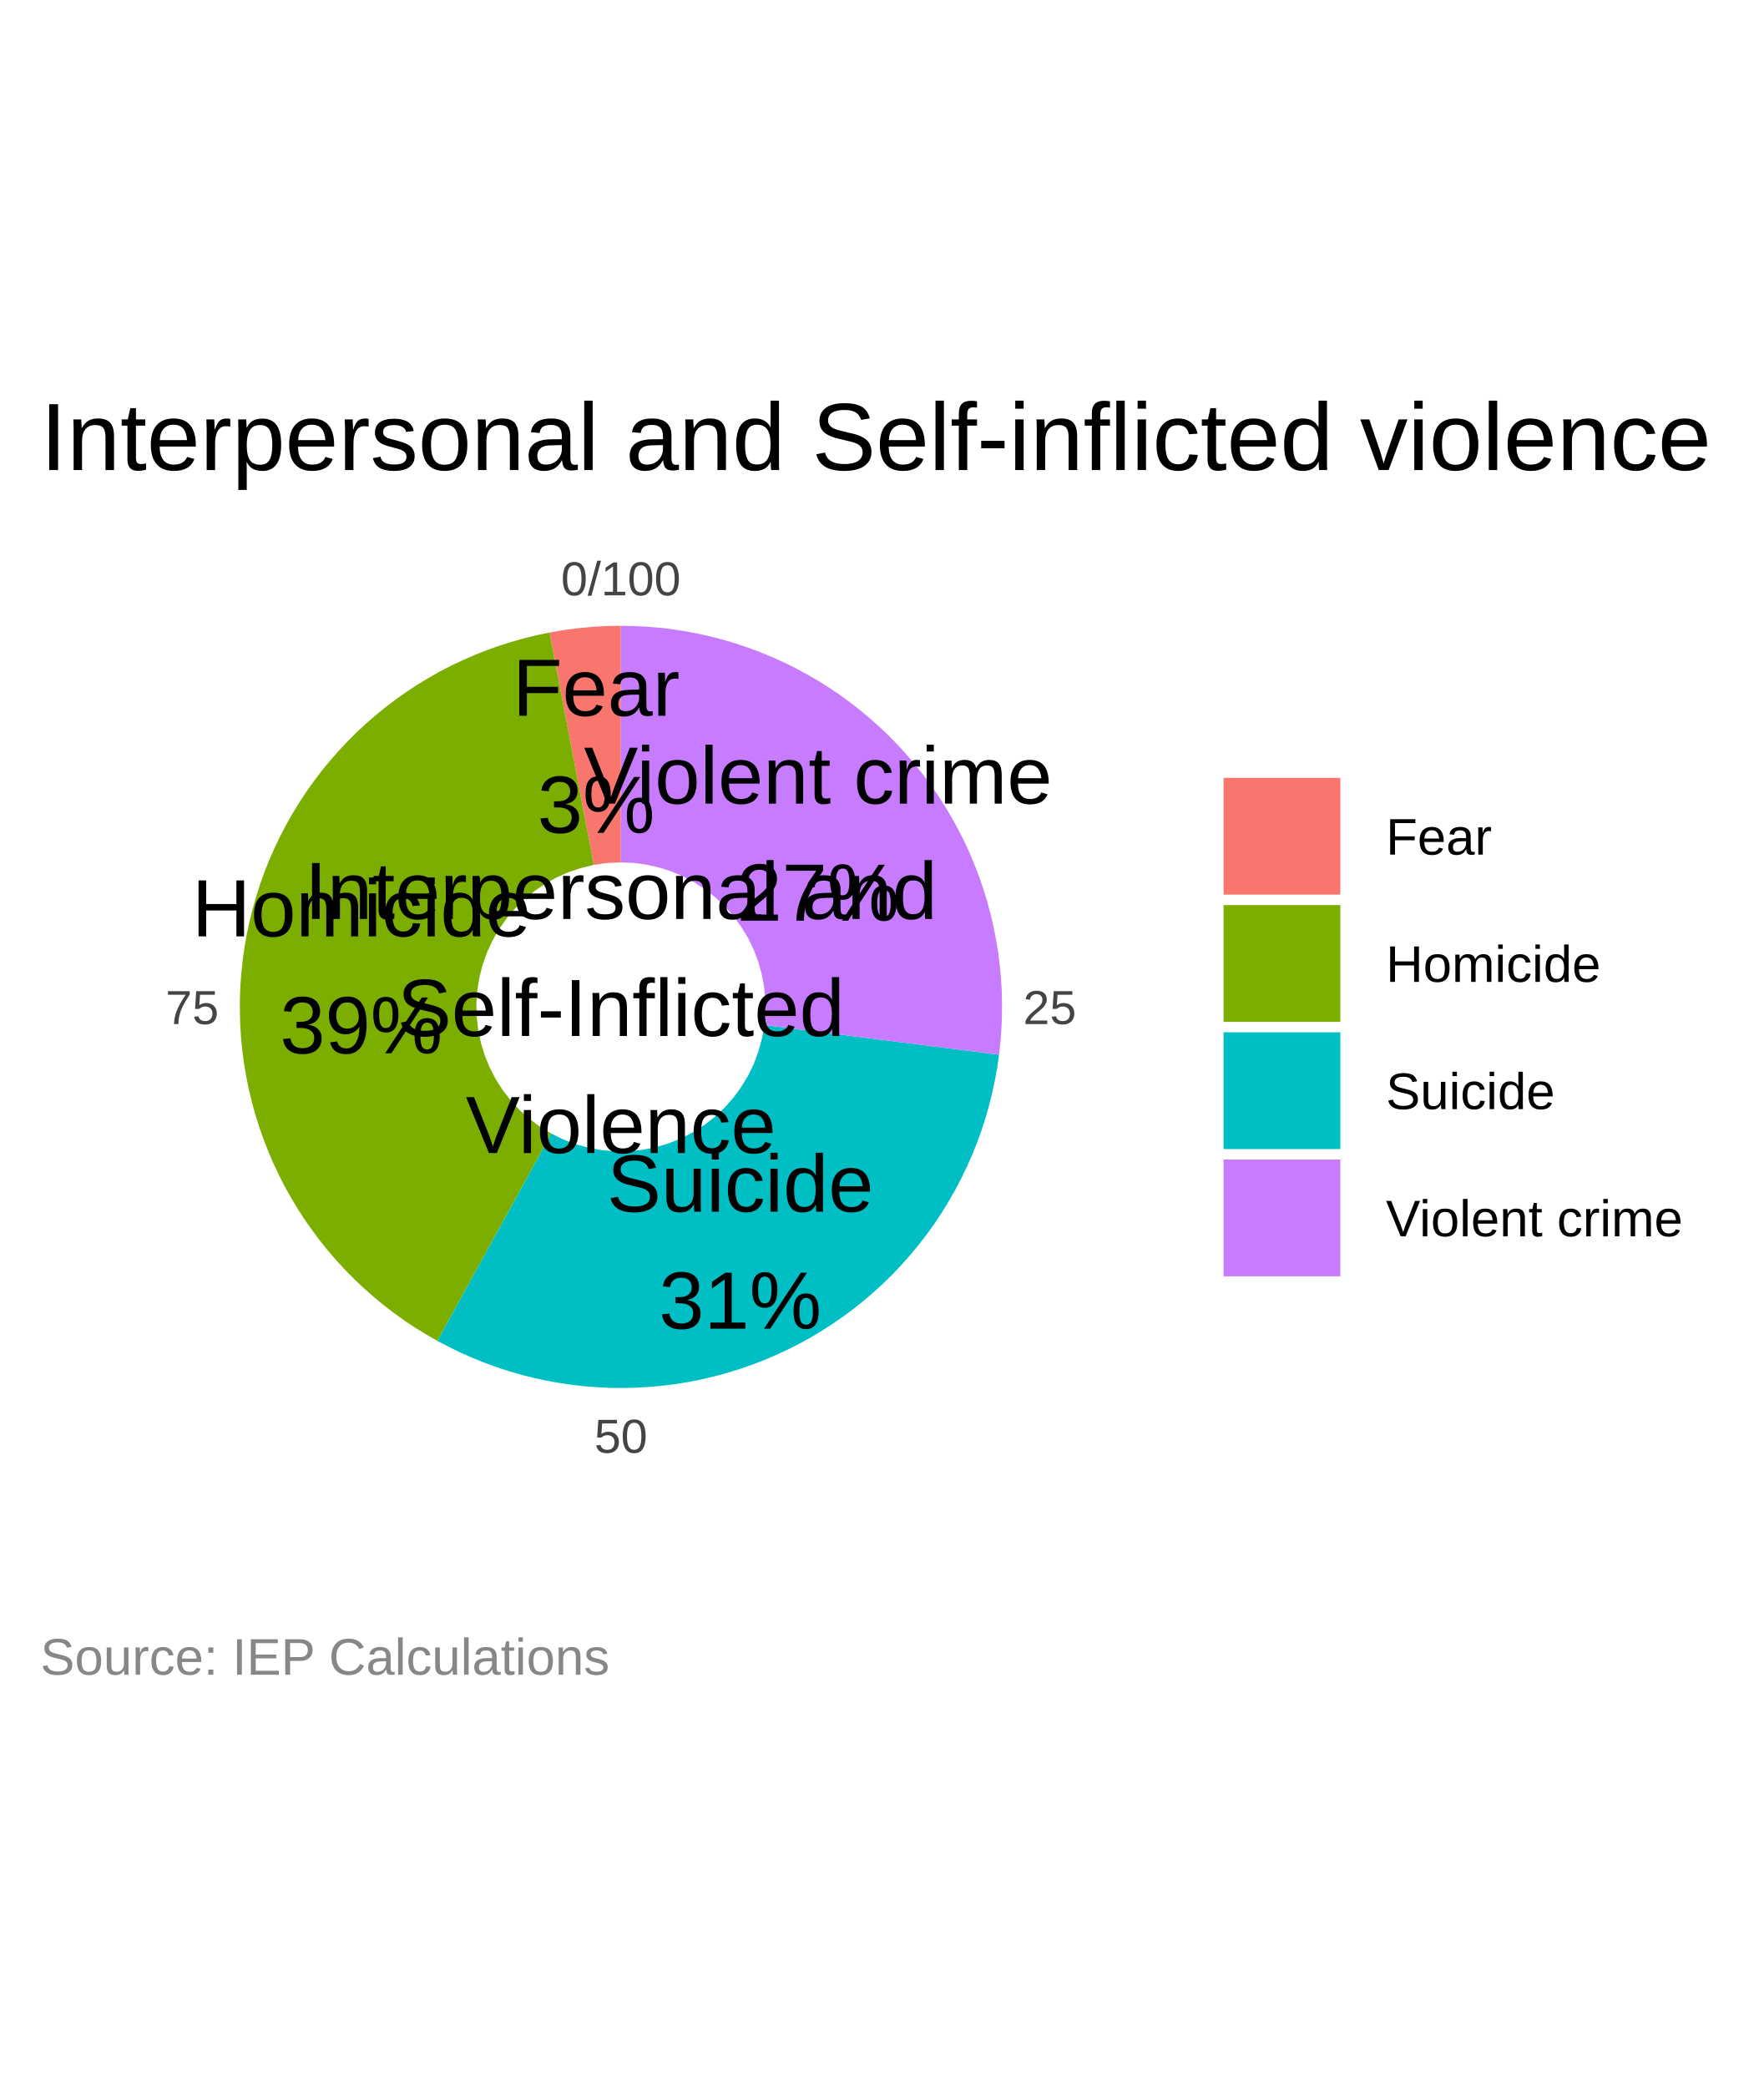
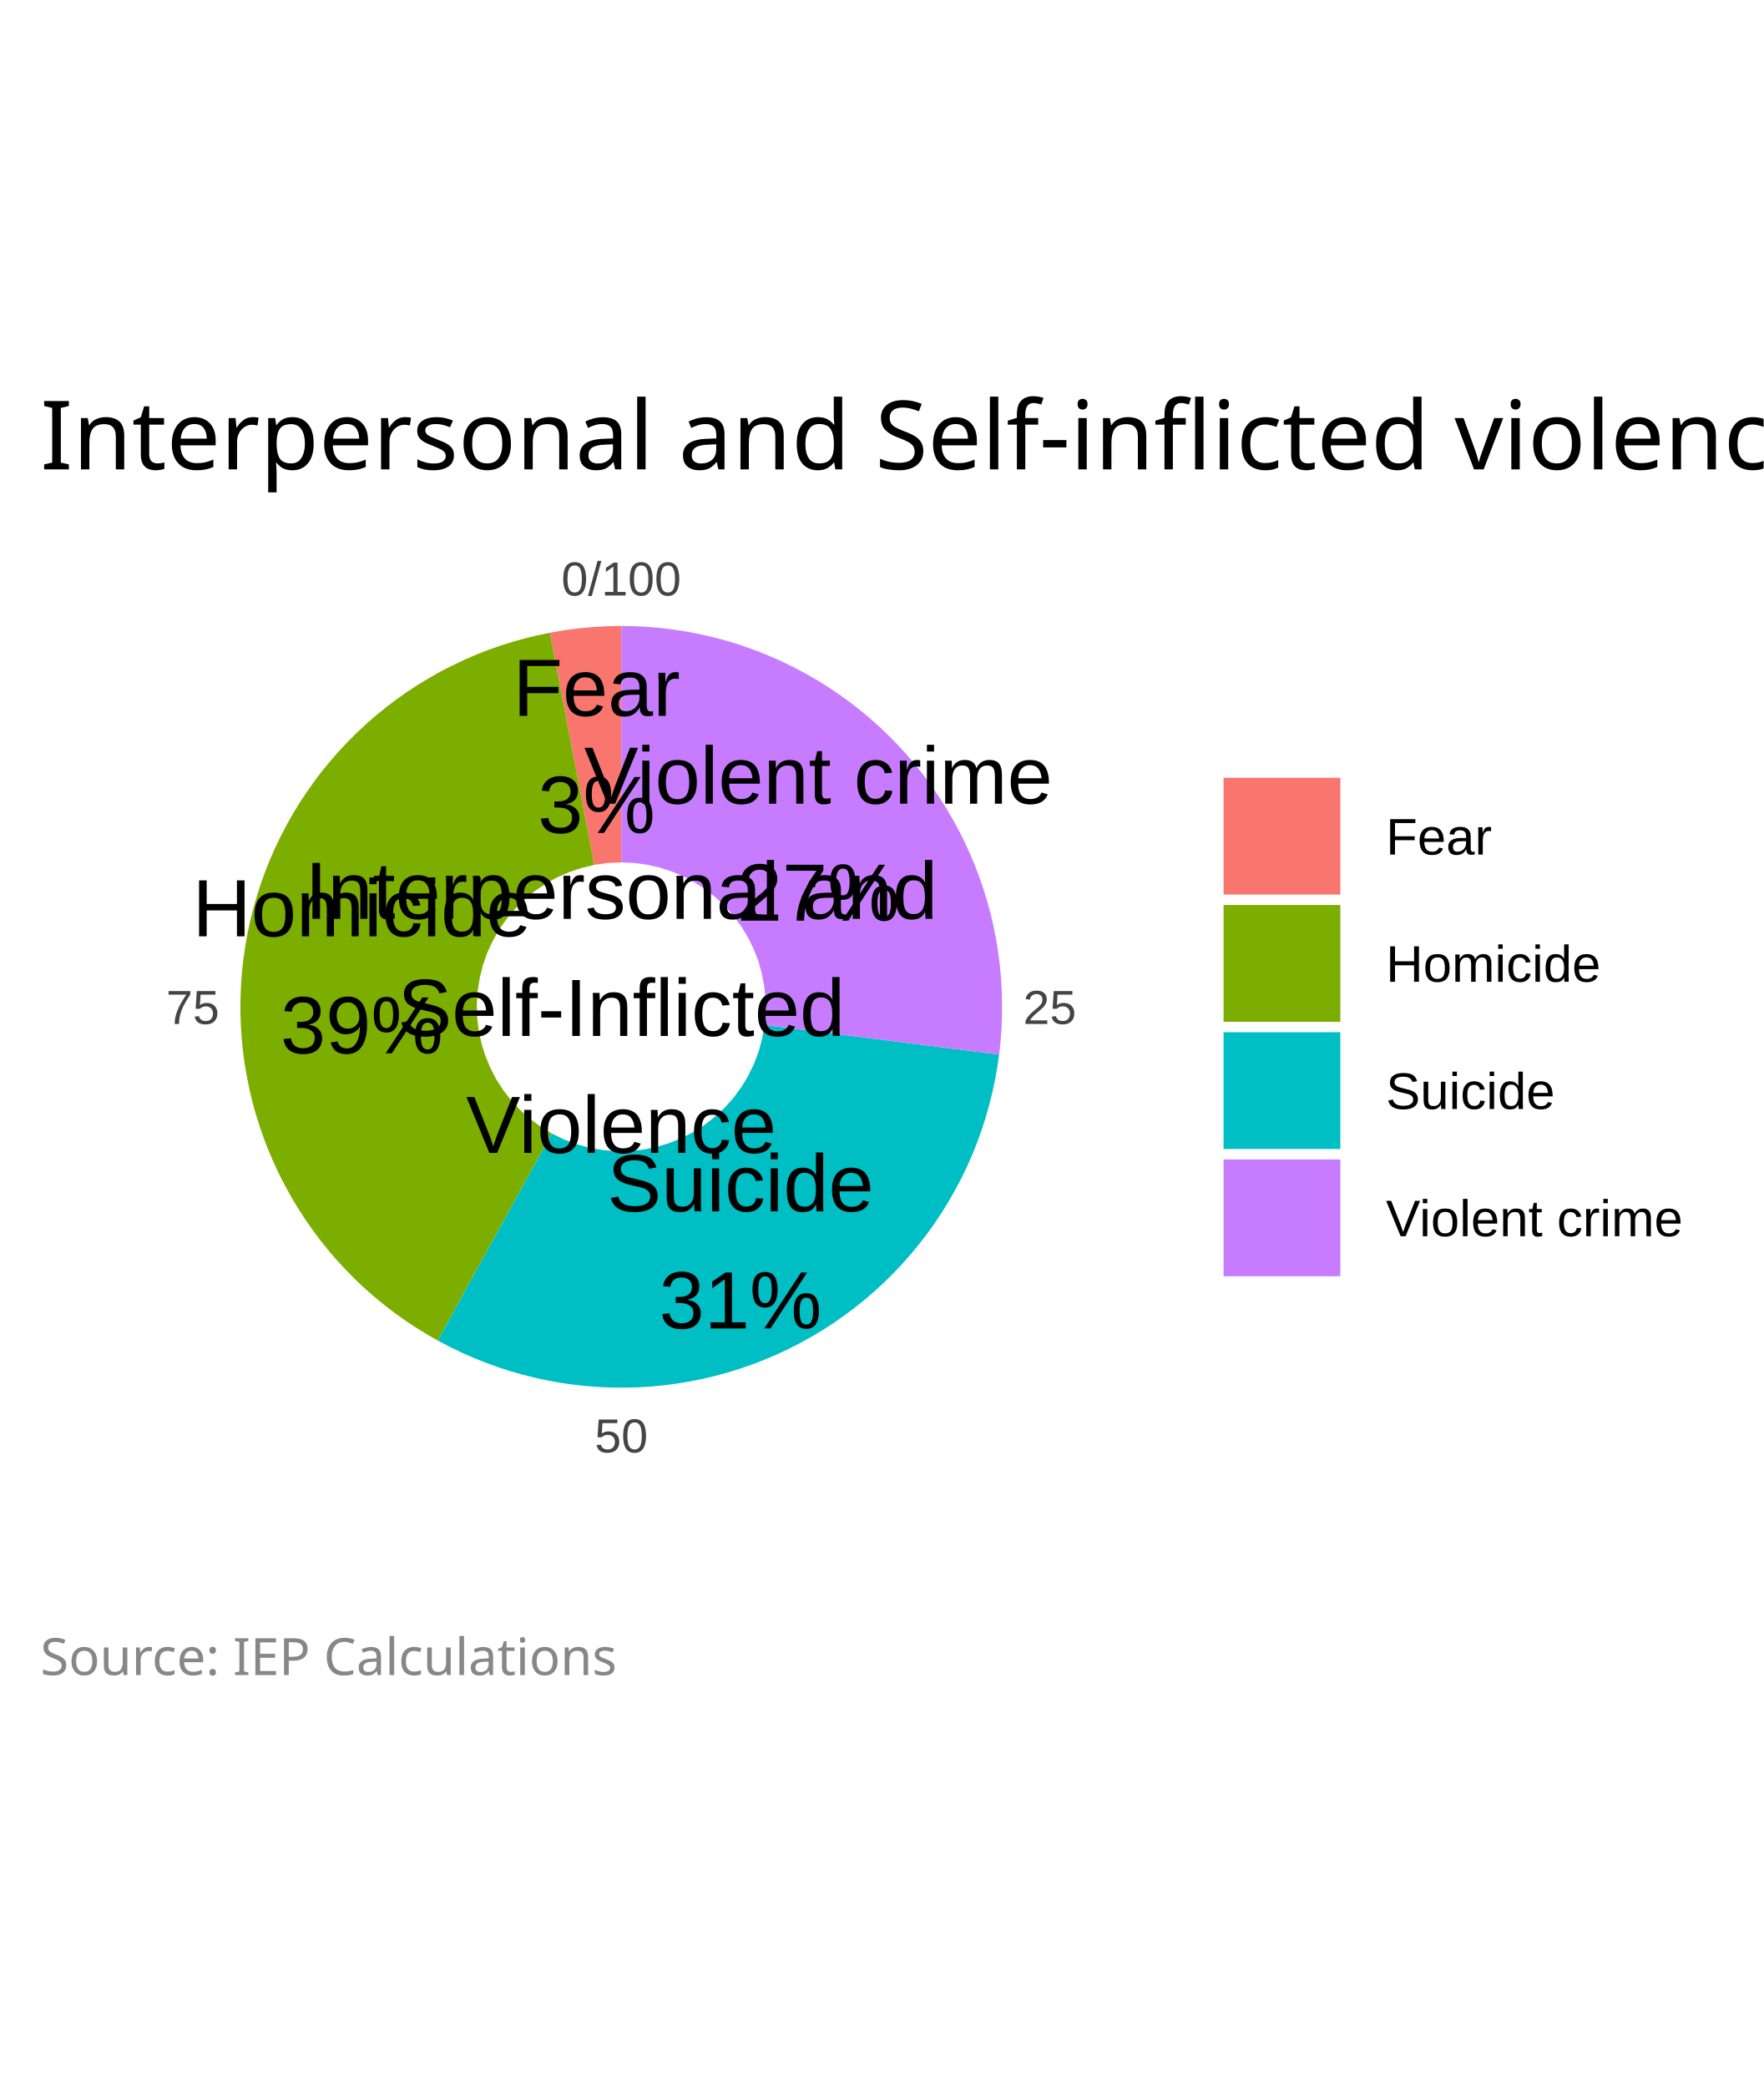
<svg xmlns="http://www.w3.org/2000/svg" class="svglite" width="239.53pt" height="283.46pt" viewBox="0 0 239.53 283.46">
  <defs>
    <style type="text/css">
    .svglite line, .svglite polyline, .svglite polygon, .svglite path, .svglite rect, .svglite circle {
      fill: none;
      stroke: #000000;
      stroke-linecap: round;
      stroke-linejoin: round;
      stroke-miterlimit: 10.00;
    }
    .svglite text {
      white-space: pre;
    }
  </style>
  </defs>
  <rect width="100%" height="100%" style="stroke: none; fill: none;" />
  <defs>
    <clipPath id="cpMC4wMHwyMzkuNTN8MC4wMHwyODMuNDY=">
      <rect x="0.00" y="0.00" width="239.53" height="283.46" />
    </clipPath>
  </defs>
  <g clip-path="url(#cpMC4wMHwyMzkuNTN8MC4wMHwyODMuNDY=)">
</g>
  <defs>
-     <clipPath id="cpMC4wMHwyMzkuNTN8NDkuMDV8MjM0LjQx">
-       <rect x="0.00" y="49.05" width="239.53" height="185.36" />
+     <clipPath id="cpMC4wMHwyMzkuNTN8NDguOTN8MjM0LjUz">
+       <rect x="0.00" y="48.93" width="239.53" height="185.60" />
    </clipPath>
  </defs>
-   <g clip-path="url(#cpMC4wMHwyMzkuNTN8NDkuMDV8MjM0LjQx)">
+   <g clip-path="url(#cpMC4wMHwyMzkuNTN8NDguOTN8MjM0LjUz)">
</g>
  <g clip-path="url(#cpMC4wMHwyMzkuNTN8MC4wMHwyODMuNDY=)">
</g>
  <defs>
-     <clipPath id="cpMTkuNjN8MTQ5LjA0fDcyLjA2fDIwMS40Ng==">
-       <rect x="19.63" y="72.06" width="129.41" height="129.41" />
+     <clipPath id="cpMTkuNzJ8MTQ5LjA0fDcyLjA5fDIwMS40MQ==">
+       <rect x="19.72" y="72.09" width="129.32" height="129.32" />
    </clipPath>
  </defs>
-   <g clip-path="url(#cpMTkuNjN8MTQ5LjA0fDcyLjA2fDIwMS40Ng==)">
-     <polygon points="84.33,117.13 84.33,115.34 84.33,113.56 84.33,111.77 84.33,109.99 84.33,108.20 84.33,106.42 84.33,104.63 84.33,102.85 84.33,101.06 84.33,99.28 84.33,97.49 84.33,95.71 84.33,93.92 84.33,92.14 84.33,90.35 84.33,88.57 84.33,86.78 84.33,85.00 82.38,85.03 80.43,85.14 78.49,85.33 76.56,85.58 74.63,85.91 74.97,87.67 75.30,89.42 75.64,91.17 75.97,92.93 76.31,94.68 76.64,96.43 76.98,98.19 77.31,99.94 77.64,101.69 77.98,103.45 78.31,105.20 78.65,106.95 78.98,108.71 79.32,110.46 79.65,112.21 79.99,113.97 80.32,115.72 80.65,117.47 82.49,117.21 84.33,117.13 " style="stroke-width: 1.07; stroke: none; stroke-linecap: butt; stroke-linejoin: miter; fill: #F8766D;" />
-     <polygon points="80.65,117.47 80.32,115.72 79.99,113.97 79.65,112.21 79.32,110.46 78.98,108.71 78.65,106.95 78.31,105.20 77.98,103.45 77.64,101.69 77.31,99.94 76.98,98.19 76.64,96.43 76.31,94.68 75.97,92.93 75.64,91.17 75.30,89.42 74.97,87.67 74.63,85.91 72.91,86.27 71.20,86.69 69.50,87.17 67.82,87.70 66.16,88.29 64.52,88.94 62.91,89.64 61.32,90.39 59.75,91.20 58.22,92.07 56.71,92.98 55.24,93.95 53.80,94.96 52.39,96.03 51.03,97.14 49.70,98.29 48.41,99.49 47.16,100.74 45.96,102.02 44.80,103.35 43.68,104.71 42.62,106.12 41.60,107.55 40.63,109.02 39.71,110.53 38.84,112.06 38.03,113.62 37.27,115.21 36.56,116.83 35.91,118.46 35.32,120.12 34.78,121.80 34.30,123.49 33.88,125.20 33.51,126.93 33.21,128.66 32.96,130.41 32.78,132.16 32.65,133.91 32.58,135.68 32.58,137.44 32.63,139.20 32.74,140.96 32.91,142.71 33.15,144.45 33.44,146.19 33.79,147.92 34.20,149.63 34.66,151.33 35.19,153.01 35.77,154.67 36.41,156.32 37.10,157.94 37.85,159.53 38.65,161.10 39.51,162.64 40.41,164.15 41.37,165.63 42.38,167.07 43.43,168.48 44.54,169.86 45.69,171.19 46.88,172.49 48.12,173.74 49.40,174.95 50.72,176.12 52.08,177.24 53.47,178.31 54.90,179.34 56.37,180.32 57.87,181.24 59.40,182.12 60.26,180.55 61.12,178.99 61.98,177.43 62.84,175.86 63.70,174.30 64.56,172.73 65.42,171.17 66.28,169.61 67.14,168.04 68.00,166.48 68.86,164.91 69.72,163.35 70.58,161.79 71.44,160.22 72.30,158.66 73.16,157.09 74.01,155.53 74.87,153.96 73.35,153.04 71.92,151.97 70.60,150.79 69.38,149.48 68.29,148.08 67.33,146.58 66.51,144.99 65.84,143.35 65.32,141.64 64.95,139.90 64.75,138.13 64.70,136.35 64.82,134.57 65.10,132.81 65.54,131.08 66.13,129.40 66.87,127.78 67.76,126.24 68.78,124.78 69.93,123.42 71.20,122.17 72.57,121.04 74.05,120.04 75.60,119.17 77.23,118.45 78.92,117.89 80.65,117.47 " style="stroke-width: 1.07; stroke: none; stroke-linecap: butt; stroke-linejoin: miter; fill: #7CAE00;" />
-     <polygon points="74.87,153.96 74.01,155.53 73.16,157.09 72.30,158.66 71.44,160.22 70.58,161.79 69.72,163.35 68.86,164.91 68.00,166.48 67.14,168.04 66.28,169.61 65.42,171.17 64.56,172.73 63.70,174.30 62.84,175.86 61.98,177.43 61.12,178.99 60.26,180.55 59.40,182.12 60.96,182.94 62.55,183.72 64.17,184.43 65.81,185.09 67.47,185.70 69.15,186.25 70.85,186.74 72.57,187.17 74.30,187.54 76.04,187.85 77.79,188.11 79.55,188.30 81.31,188.43 83.08,188.51 84.85,188.52 86.62,188.47 88.38,188.36 90.14,188.19 91.90,187.97 93.64,187.68 95.37,187.33 97.10,186.92 98.80,186.46 100.49,185.93 102.16,185.35 103.81,184.72 105.44,184.02 107.04,183.27 108.62,182.47 110.17,181.62 111.68,180.71 113.17,179.75 114.62,178.74 116.04,177.68 117.42,176.57 118.76,175.42 120.06,174.22 121.32,172.98 122.53,171.69 123.70,170.37 124.83,169.00 125.91,167.60 126.94,166.16 127.92,164.69 128.84,163.18 129.72,161.65 130.54,160.08 131.31,158.49 132.03,156.87 132.69,155.23 133.29,153.57 133.84,151.88 134.32,150.18 134.75,148.47 135.12,146.74 135.44,145.00 135.69,143.25 133.92,143.02 132.15,142.80 130.38,142.58 128.60,142.35 126.83,142.13 125.06,141.90 123.29,141.68 121.52,141.46 119.75,141.23 117.98,141.01 116.21,140.79 114.44,140.56 112.67,140.34 110.90,140.11 109.13,139.89 107.35,139.67 105.58,139.44 103.81,139.22 103.50,141.01 103.02,142.77 102.39,144.48 101.60,146.11 100.65,147.67 99.57,149.14 98.36,150.50 97.03,151.74 95.59,152.85 94.05,153.82 92.43,154.65 90.74,155.32 88.99,155.83 87.20,156.18 85.39,156.36 83.57,156.38 81.76,156.22 79.96,155.90 78.21,155.41 76.51,154.77 74.87,153.96 " style="stroke-width: 1.07; stroke: none; stroke-linecap: butt; stroke-linejoin: miter; fill: #00BFC4;" />
-     <polygon points="103.81,139.22 105.58,139.44 107.35,139.67 109.13,139.89 110.90,140.11 112.67,140.34 114.44,140.56 116.21,140.79 117.98,141.01 119.75,141.23 121.52,141.46 123.29,141.68 125.06,141.90 126.83,142.13 128.60,142.35 130.38,142.58 132.15,142.80 133.92,143.02 135.69,143.25 135.88,141.50 136.01,139.75 136.08,137.99 136.09,136.24 136.05,134.48 135.94,132.73 135.77,130.98 135.55,129.24 135.26,127.51 134.92,125.79 134.52,124.08 134.06,122.38 133.54,120.70 132.97,119.04 132.34,117.40 131.66,115.78 130.92,114.19 130.12,112.62 129.28,111.08 128.38,109.57 127.44,108.10 126.44,106.65 125.39,105.24 124.30,103.86 123.16,102.53 121.98,101.23 120.75,99.97 119.48,98.76 118.17,97.59 116.82,96.46 115.44,95.39 114.02,94.35 112.56,93.37 111.07,92.44 109.55,91.56 108.01,90.73 106.43,89.95 104.83,89.23 103.21,88.56 101.56,87.95 99.90,87.39 98.21,86.89 96.51,86.45 94.80,86.07 93.07,85.74 91.34,85.47 89.59,85.26 87.84,85.12 86.09,85.03 84.33,85.00 84.33,86.78 84.33,88.57 84.33,90.35 84.33,92.14 84.33,93.92 84.33,95.71 84.33,97.49 84.33,99.28 84.33,101.06 84.33,102.85 84.33,104.63 84.33,106.42 84.33,108.20 84.33,109.99 84.33,111.77 84.33,113.56 84.33,115.34 84.33,117.13 86.08,117.20 87.82,117.44 89.53,117.83 91.20,118.36 92.81,119.05 94.36,119.88 95.82,120.84 97.20,121.92 98.47,123.13 99.63,124.45 100.66,125.86 101.57,127.36 102.34,128.93 102.97,130.57 103.44,132.25 103.77,133.98 103.94,135.72 103.95,137.47 103.81,139.22 " style="stroke-width: 1.07; stroke: none; stroke-linecap: butt; stroke-linejoin: miter; fill: #C77CFF;" />
-     <text x="80.97" y="97.22" text-anchor="middle" style="font-size: 11.04px; font-family: &quot;Arial&quot;;" textLength="22.68px" lengthAdjust="spacingAndGlyphs">Fear</text>
-     <text x="80.97" y="113.12" text-anchor="middle" style="font-size: 11.04px; font-family: &quot;Arial&quot;;" textLength="15.94px" lengthAdjust="spacingAndGlyphs">3%</text>
-     <text x="49.07" y="127.18" text-anchor="middle" style="font-size: 11.04px; font-family: &quot;Arial&quot;;" textLength="45.96px" lengthAdjust="spacingAndGlyphs">Homicide</text>
-     <text x="49.07" y="143.07" text-anchor="middle" style="font-size: 11.04px; font-family: &quot;Arial&quot;;" textLength="22.08px" lengthAdjust="spacingAndGlyphs">39%</text>
-     <text x="100.54" y="164.57" text-anchor="middle" style="font-size: 11.04px; font-family: &quot;Arial&quot;;" textLength="36.17px" lengthAdjust="spacingAndGlyphs">Suicide</text>
-     <text x="100.54" y="180.46" text-anchor="middle" style="font-size: 11.04px; font-family: &quot;Arial&quot;;" textLength="22.08px" lengthAdjust="spacingAndGlyphs">31%</text>
-     <text x="111.11" y="109.15" text-anchor="middle" style="font-size: 11.04px; font-family: &quot;Arial&quot;;" textLength="63.55px" lengthAdjust="spacingAndGlyphs">Violent crime</text>
-     <text x="111.11" y="125.05" text-anchor="middle" style="font-size: 11.04px; font-family: &quot;Arial&quot;;" textLength="22.08px" lengthAdjust="spacingAndGlyphs">27%</text>
-     <text x="84.33" y="124.81" text-anchor="middle" style="font-size: 11.04px; font-family: &quot;Arial&quot;;" textLength="85.85px" lengthAdjust="spacingAndGlyphs">Interpersonal and</text>
-     <text x="84.33" y="140.71" text-anchor="middle" style="font-size: 11.04px; font-family: &quot;Arial&quot;;" textLength="60.70px" lengthAdjust="spacingAndGlyphs">Self-Inflicted</text>
-     <text x="84.33" y="156.61" text-anchor="middle" style="font-size: 11.04px; font-family: &quot;Arial&quot;;" textLength="42.11px" lengthAdjust="spacingAndGlyphs">Violence</text>
-     <text x="142.57" y="139.09" text-anchor="middle" style="font-size: 6.50px;fill: #444444; font-family: &quot;Arial&quot;;" textLength="7.23px" lengthAdjust="spacingAndGlyphs">25</text>
-     <text x="84.33" y="197.32" text-anchor="middle" style="font-size: 6.50px;fill: #444444; font-family: &quot;Arial&quot;;" textLength="7.23px" lengthAdjust="spacingAndGlyphs">50</text>
-     <text x="26.10" y="139.09" text-anchor="middle" style="font-size: 6.50px;fill: #444444; font-family: &quot;Arial&quot;;" textLength="7.23px" lengthAdjust="spacingAndGlyphs">75</text>
-     <text x="84.33" y="80.86" text-anchor="middle" style="font-size: 6.50px;fill: #444444; font-family: &quot;Arial&quot;;" textLength="16.26px" lengthAdjust="spacingAndGlyphs">0/100</text>
+   <g clip-path="url(#cpMTkuNzJ8MTQ5LjA0fDcyLjA5fDIwMS40MQ==)">
+     <polygon points="84.38,117.13 84.38,115.34 84.38,113.56 84.38,111.78 84.38,109.99 84.38,108.21 84.38,106.43 84.38,104.64 84.38,102.86 84.38,101.07 84.38,99.29 84.38,97.51 84.38,95.72 84.38,93.94 84.38,92.16 84.38,90.37 84.38,88.59 84.38,86.80 84.38,85.02 82.43,85.06 80.48,85.17 78.54,85.35 76.61,85.61 74.68,85.94 75.02,87.69 75.35,89.44 75.69,91.19 76.02,92.95 76.36,94.70 76.69,96.45 77.02,98.20 77.36,99.95 77.69,101.71 78.03,103.46 78.36,105.21 78.69,106.96 79.03,108.71 79.36,110.47 79.70,112.22 80.03,113.97 80.37,115.72 80.70,117.47 82.53,117.21 84.38,117.13 " style="stroke-width: 1.07; stroke: none; stroke-linecap: butt; stroke-linejoin: miter; fill: #F8766D;" />
+     <polygon points="80.70,117.47 80.37,115.72 80.03,113.97 79.70,112.22 79.36,110.47 79.03,108.71 78.69,106.96 78.36,105.21 78.03,103.46 77.69,101.71 77.36,99.95 77.02,98.20 76.69,96.45 76.36,94.70 76.02,92.95 75.69,91.19 75.35,89.44 75.02,87.69 74.68,85.94 72.96,86.30 71.25,86.71 69.56,87.19 67.88,87.72 66.22,88.31 64.58,88.96 62.97,89.66 61.38,90.42 59.81,91.22 58.28,92.09 56.77,93.00 55.30,93.97 53.86,94.98 52.46,96.04 51.09,97.15 49.76,98.31 48.48,99.51 47.23,100.75 46.03,102.04 44.87,103.36 43.75,104.72 42.69,106.12 41.67,107.56 40.70,109.03 39.78,110.53 38.92,112.07 38.10,113.63 37.34,115.22 36.64,116.83 35.99,118.46 35.39,120.12 34.86,121.80 34.38,123.49 33.95,125.20 33.59,126.92 33.29,128.66 33.04,130.40 32.85,132.15 32.73,133.91 32.66,135.66 32.65,137.43 32.71,139.18 32.82,140.94 32.99,142.69 33.22,144.44 33.52,146.17 33.87,147.90 34.27,149.61 34.74,151.31 35.27,152.99 35.85,154.65 36.48,156.29 37.18,157.91 37.92,159.51 38.73,161.07 39.58,162.61 40.49,164.12 41.44,165.60 42.45,167.04 43.50,168.45 44.61,169.83 45.75,171.16 46.95,172.45 48.18,173.71 49.46,174.92 50.78,176.08 52.14,177.20 53.54,178.28 54.97,179.30 56.43,180.28 57.93,181.20 59.46,182.08 60.32,180.51 61.18,178.95 62.03,177.39 62.89,175.83 63.75,174.26 64.61,172.70 65.47,171.14 66.33,169.57 67.19,168.01 68.05,166.45 68.91,164.88 69.77,163.32 70.63,161.76 71.49,160.19 72.35,158.63 73.21,157.07 74.07,155.51 74.92,153.94 73.40,153.01 71.98,151.95 70.65,150.77 69.43,149.46 68.34,148.06 67.38,146.56 66.57,144.98 65.89,143.33 65.37,141.63 65.01,139.89 64.80,138.12 64.76,136.34 64.88,134.56 65.16,132.80 65.59,131.08 66.18,129.40 66.93,127.78 67.81,126.23 68.83,124.78 69.98,123.42 71.25,122.17 72.62,121.04 74.10,120.04 75.65,119.17 77.28,118.46 78.97,117.89 80.70,117.47 " style="stroke-width: 1.07; stroke: none; stroke-linecap: butt; stroke-linejoin: miter; fill: #7CAE00;" />
+     <polygon points="74.92,153.94 74.07,155.51 73.21,157.07 72.35,158.63 71.49,160.19 70.63,161.76 69.77,163.32 68.91,164.88 68.05,166.45 67.19,168.01 66.33,169.57 65.47,171.14 64.61,172.70 63.75,174.26 62.89,175.83 62.03,177.39 61.18,178.95 60.32,180.51 59.46,182.08 61.02,182.90 62.61,183.67 64.23,184.39 65.87,185.05 67.53,185.65 69.21,186.20 70.91,186.69 72.62,187.12 74.35,187.49 76.09,187.81 77.84,188.06 79.59,188.25 81.36,188.39 83.12,188.46 84.89,188.47 86.66,188.43 88.42,188.32 90.18,188.15 91.93,187.92 93.68,187.63 95.41,187.29 97.13,186.88 98.84,186.41 100.52,185.89 102.19,185.31 103.84,184.67 105.47,183.98 107.07,183.23 108.64,182.43 110.19,181.57 111.71,180.67 113.19,179.71 114.64,178.70 116.06,177.64 117.44,176.53 118.78,175.38 120.08,174.18 121.33,172.94 122.55,171.66 123.72,170.33 124.84,168.97 125.92,167.57 126.95,166.13 127.93,164.66 128.86,163.15 129.73,161.62 130.56,160.05 131.33,158.46 132.04,156.85 132.70,155.21 133.30,153.54 133.85,151.86 134.33,150.16 134.76,148.45 135.13,146.72 135.45,144.98 135.70,143.23 133.93,143.01 132.16,142.78 130.39,142.56 128.62,142.34 126.85,142.11 125.08,141.89 123.31,141.67 121.54,141.44 119.77,141.22 118.00,141.00 116.23,140.77 114.46,140.55 112.69,140.33 110.92,140.10 109.15,139.88 107.38,139.65 105.61,139.43 103.84,139.21 103.53,141.00 103.06,142.76 102.42,144.46 101.63,146.10 100.69,147.66 99.61,149.12 98.40,150.48 97.06,151.72 95.62,152.83 94.09,153.80 92.46,154.62 90.77,155.30 89.03,155.81 87.24,156.16 85.43,156.34 83.61,156.35 81.80,156.20 80.01,155.88 78.26,155.39 76.56,154.74 74.92,153.94 " style="stroke-width: 1.07; stroke: none; stroke-linecap: butt; stroke-linejoin: miter; fill: #00BFC4;" />
+     <polygon points="103.84,139.21 105.61,139.43 107.38,139.65 109.15,139.88 110.92,140.10 112.69,140.33 114.46,140.55 116.23,140.77 118.00,141.00 119.77,141.22 121.54,141.44 123.31,141.67 125.08,141.89 126.85,142.11 128.62,142.34 130.39,142.56 132.16,142.78 133.93,143.01 135.70,143.23 135.89,141.49 136.02,139.74 136.09,137.98 136.10,136.23 136.05,134.47 135.95,132.72 135.78,130.98 135.56,129.23 135.27,127.50 134.93,125.78 134.53,124.07 134.07,122.38 133.55,120.70 132.98,119.04 132.35,117.40 131.67,115.79 130.93,114.20 130.14,112.63 129.29,111.09 128.40,109.58 127.45,108.10 126.45,106.66 125.41,105.25 124.32,103.88 123.18,102.54 122.00,101.24 120.77,99.99 119.50,98.77 118.19,97.60 116.85,96.48 115.46,95.40 114.04,94.37 112.59,93.39 111.10,92.46 109.58,91.58 108.03,90.75 106.46,89.97 104.86,89.25 103.24,88.58 101.59,87.97 99.93,87.41 98.25,86.91 96.55,86.47 94.83,86.09 93.11,85.76 91.38,85.50 89.63,85.29 87.88,85.14 86.13,85.05 84.38,85.02 84.38,86.80 84.38,88.59 84.38,90.37 84.38,92.16 84.38,93.94 84.38,95.72 84.38,97.51 84.38,99.29 84.38,101.07 84.38,102.86 84.38,104.64 84.38,106.43 84.38,108.21 84.38,109.99 84.38,111.78 84.38,113.56 84.38,115.34 84.38,117.13 86.13,117.21 87.86,117.44 89.57,117.83 91.24,118.37 92.85,119.05 94.39,119.88 95.86,120.84 97.23,121.92 98.50,123.13 99.66,124.44 100.70,125.85 101.60,127.35 102.37,128.93 103.00,130.56 103.47,132.25 103.80,133.97 103.97,135.71 103.98,137.46 103.84,139.21 " style="stroke-width: 1.07; stroke: none; stroke-linecap: butt; stroke-linejoin: miter; fill: #C77CFF;" />
+     <text x="81.02" y="97.23" text-anchor="middle" style="font-size: 11.04px; font-family: &quot;Arial&quot;;" textLength="22.68px" lengthAdjust="spacingAndGlyphs">Fear</text>
+     <text x="81.02" y="113.13" text-anchor="middle" style="font-size: 11.04px; font-family: &quot;Arial&quot;;" textLength="15.94px" lengthAdjust="spacingAndGlyphs">3%</text>
+     <text x="49.14" y="127.17" text-anchor="middle" style="font-size: 11.04px; font-family: &quot;Arial&quot;;" textLength="45.96px" lengthAdjust="spacingAndGlyphs">Homicide</text>
+     <text x="49.14" y="143.07" text-anchor="middle" style="font-size: 11.04px; font-family: &quot;Arial&quot;;" textLength="22.08px" lengthAdjust="spacingAndGlyphs">39%</text>
+     <text x="100.57" y="164.53" text-anchor="middle" style="font-size: 11.04px; font-family: &quot;Arial&quot;;" textLength="36.17px" lengthAdjust="spacingAndGlyphs">Suicide</text>
+     <text x="100.57" y="180.43" text-anchor="middle" style="font-size: 11.04px; font-family: &quot;Arial&quot;;" textLength="22.08px" lengthAdjust="spacingAndGlyphs">31%</text>
+     <text x="111.14" y="109.16" text-anchor="middle" style="font-size: 11.04px; font-family: &quot;Arial&quot;;" textLength="63.55px" lengthAdjust="spacingAndGlyphs">Violent crime</text>
+     <text x="111.14" y="125.05" text-anchor="middle" style="font-size: 11.04px; font-family: &quot;Arial&quot;;" textLength="22.08px" lengthAdjust="spacingAndGlyphs">27%</text>
+     <text x="84.38" y="124.80" text-anchor="middle" style="font-size: 11.04px; font-family: &quot;Arial&quot;;" textLength="85.85px" lengthAdjust="spacingAndGlyphs">Interpersonal and</text>
+     <text x="84.38" y="140.70" text-anchor="middle" style="font-size: 11.04px; font-family: &quot;Arial&quot;;" textLength="60.70px" lengthAdjust="spacingAndGlyphs">Self-Inflicted</text>
+     <text x="84.38" y="156.59" text-anchor="middle" style="font-size: 11.04px; font-family: &quot;Arial&quot;;" textLength="42.11px" lengthAdjust="spacingAndGlyphs">Violence</text>
+     <text x="142.57" y="139.08" text-anchor="middle" style="font-size: 6.50px;fill: #444444; font-family: &quot;Arial&quot;;" textLength="7.23px" lengthAdjust="spacingAndGlyphs">25</text>
+     <text x="84.38" y="197.27" text-anchor="middle" style="font-size: 6.50px;fill: #444444; font-family: &quot;Arial&quot;;" textLength="7.23px" lengthAdjust="spacingAndGlyphs">50</text>
+     <text x="26.18" y="139.08" text-anchor="middle" style="font-size: 6.50px;fill: #444444; font-family: &quot;Arial&quot;;" textLength="7.23px" lengthAdjust="spacingAndGlyphs">75</text>
+     <text x="84.38" y="80.88" text-anchor="middle" style="font-size: 6.50px;fill: #444444; font-family: &quot;Arial&quot;;" textLength="16.26px" lengthAdjust="spacingAndGlyphs">0/100</text>
  </g>
  <g clip-path="url(#cpMC4wMHwyMzkuNTN8MC4wMHwyODMuNDY=)">
-     <rect x="166.18" y="105.65" width="15.86" height="15.86" style="stroke-width: 1.07; stroke: none; stroke-linecap: butt; stroke-linejoin: miter; fill: #F8766D;" />
-     <rect x="166.18" y="122.93" width="15.86" height="15.86" style="stroke-width: 1.07; stroke: none; stroke-linecap: butt; stroke-linejoin: miter; fill: #7CAE00;" />
-     <rect x="166.18" y="140.21" width="15.86" height="15.86" style="stroke-width: 1.07; stroke: none; stroke-linecap: butt; stroke-linejoin: miter; fill: #00BFC4;" />
-     <rect x="166.18" y="157.49" width="15.86" height="15.86" style="stroke-width: 1.07; stroke: none; stroke-linecap: butt; stroke-linejoin: miter; fill: #C77CFF;" />
-     <text x="188.23" y="116.08" style="font-size: 7.00px; font-family: &quot;Arial&quot;;" textLength="14.40px" lengthAdjust="spacingAndGlyphs">Fear</text>
-     <text x="188.23" y="133.36" style="font-size: 7.00px; font-family: &quot;Arial&quot;;" textLength="29.18px" lengthAdjust="spacingAndGlyphs">Homicide</text>
-     <text x="188.23" y="150.64" style="font-size: 7.00px; font-family: &quot;Arial&quot;;" textLength="22.96px" lengthAdjust="spacingAndGlyphs">Suicide</text>
-     <text x="188.23" y="167.92" style="font-size: 7.00px; font-family: &quot;Arial&quot;;" textLength="40.33px" lengthAdjust="spacingAndGlyphs">Violent crime</text>
-     <text x="5.48" y="63.84" style="font-size: 13.00px; font-family: &quot;Arial&quot;;" textLength="226.91px" lengthAdjust="spacingAndGlyphs">Interpersonal and Self-inflicted violence</text>
-     <text x="5.48" y="227.46" style="font-size: 7.00px;fill: #888686; font-family: &quot;Arial&quot;;" textLength="77.30px" lengthAdjust="spacingAndGlyphs">Source: IEP Calculations</text>
+     <rect x="166.18" y="105.64" width="15.86" height="15.86" style="stroke-width: 1.07; stroke: none; stroke-linecap: butt; stroke-linejoin: miter; fill: #F8766D;" />
+     <rect x="166.18" y="122.92" width="15.86" height="15.86" style="stroke-width: 1.07; stroke: none; stroke-linecap: butt; stroke-linejoin: miter; fill: #7CAE00;" />
+     <rect x="166.18" y="140.20" width="15.86" height="15.86" style="stroke-width: 1.07; stroke: none; stroke-linecap: butt; stroke-linejoin: miter; fill: #00BFC4;" />
+     <rect x="166.18" y="157.48" width="15.86" height="15.86" style="stroke-width: 1.07; stroke: none; stroke-linecap: butt; stroke-linejoin: miter; fill: #C77CFF;" />
+     <text x="188.23" y="116.07" style="font-size: 7.00px; font-family: &quot;Arial&quot;;" textLength="14.40px" lengthAdjust="spacingAndGlyphs">Fear</text>
+     <text x="188.23" y="133.35" style="font-size: 7.00px; font-family: &quot;Arial&quot;;" textLength="29.18px" lengthAdjust="spacingAndGlyphs">Homicide</text>
+     <text x="188.23" y="150.63" style="font-size: 7.00px; font-family: &quot;Arial&quot;;" textLength="22.96px" lengthAdjust="spacingAndGlyphs">Suicide</text>
+     <text x="188.23" y="167.91" style="font-size: 7.00px; font-family: &quot;Arial&quot;;" textLength="40.33px" lengthAdjust="spacingAndGlyphs">Violent crime</text>
+     <text x="5.48" y="63.75" style="font-size: 13.00px; font-family: &quot;Helvetica LT Pro&quot;;" textLength="226.85px" lengthAdjust="spacingAndGlyphs">Interpersonal and Self-inflicted violence</text>
+     <text x="5.48" y="227.51" style="font-size: 7.00px;fill: #888686; font-family: &quot;Helvetica LT Pro&quot;;" textLength="77.44px" lengthAdjust="spacingAndGlyphs">Source: IEP Calculations</text>
  </g>
</svg>
